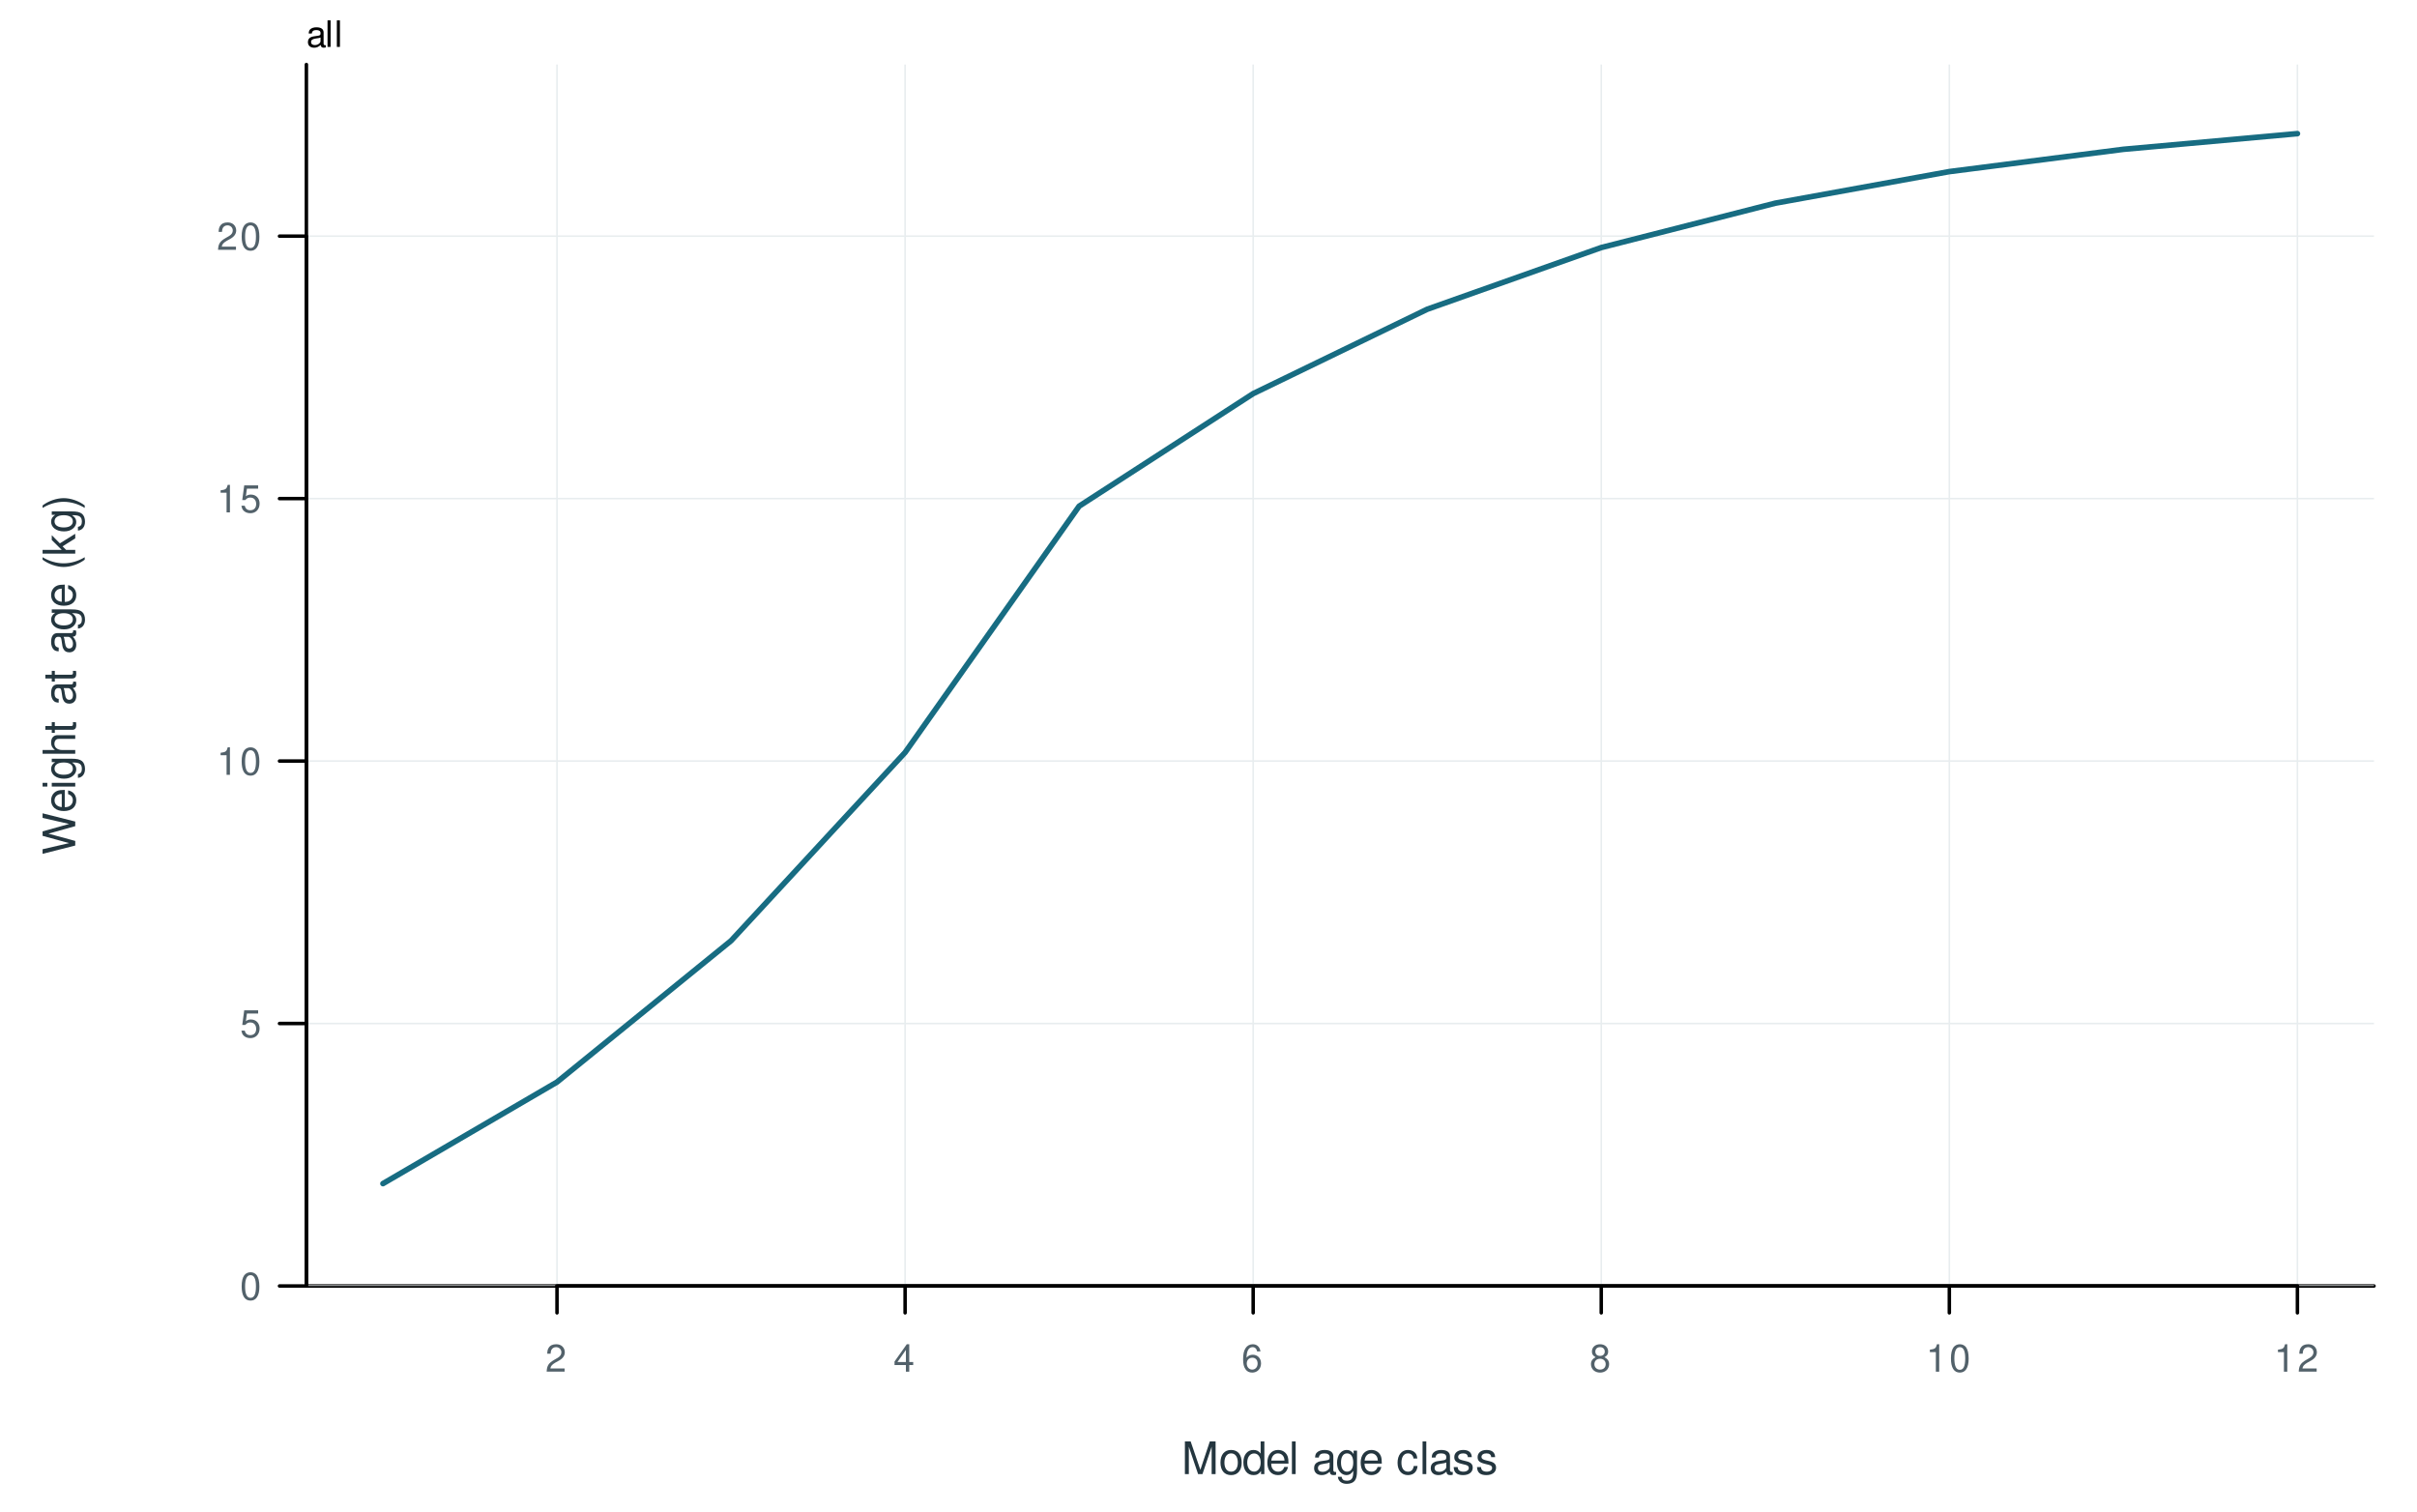
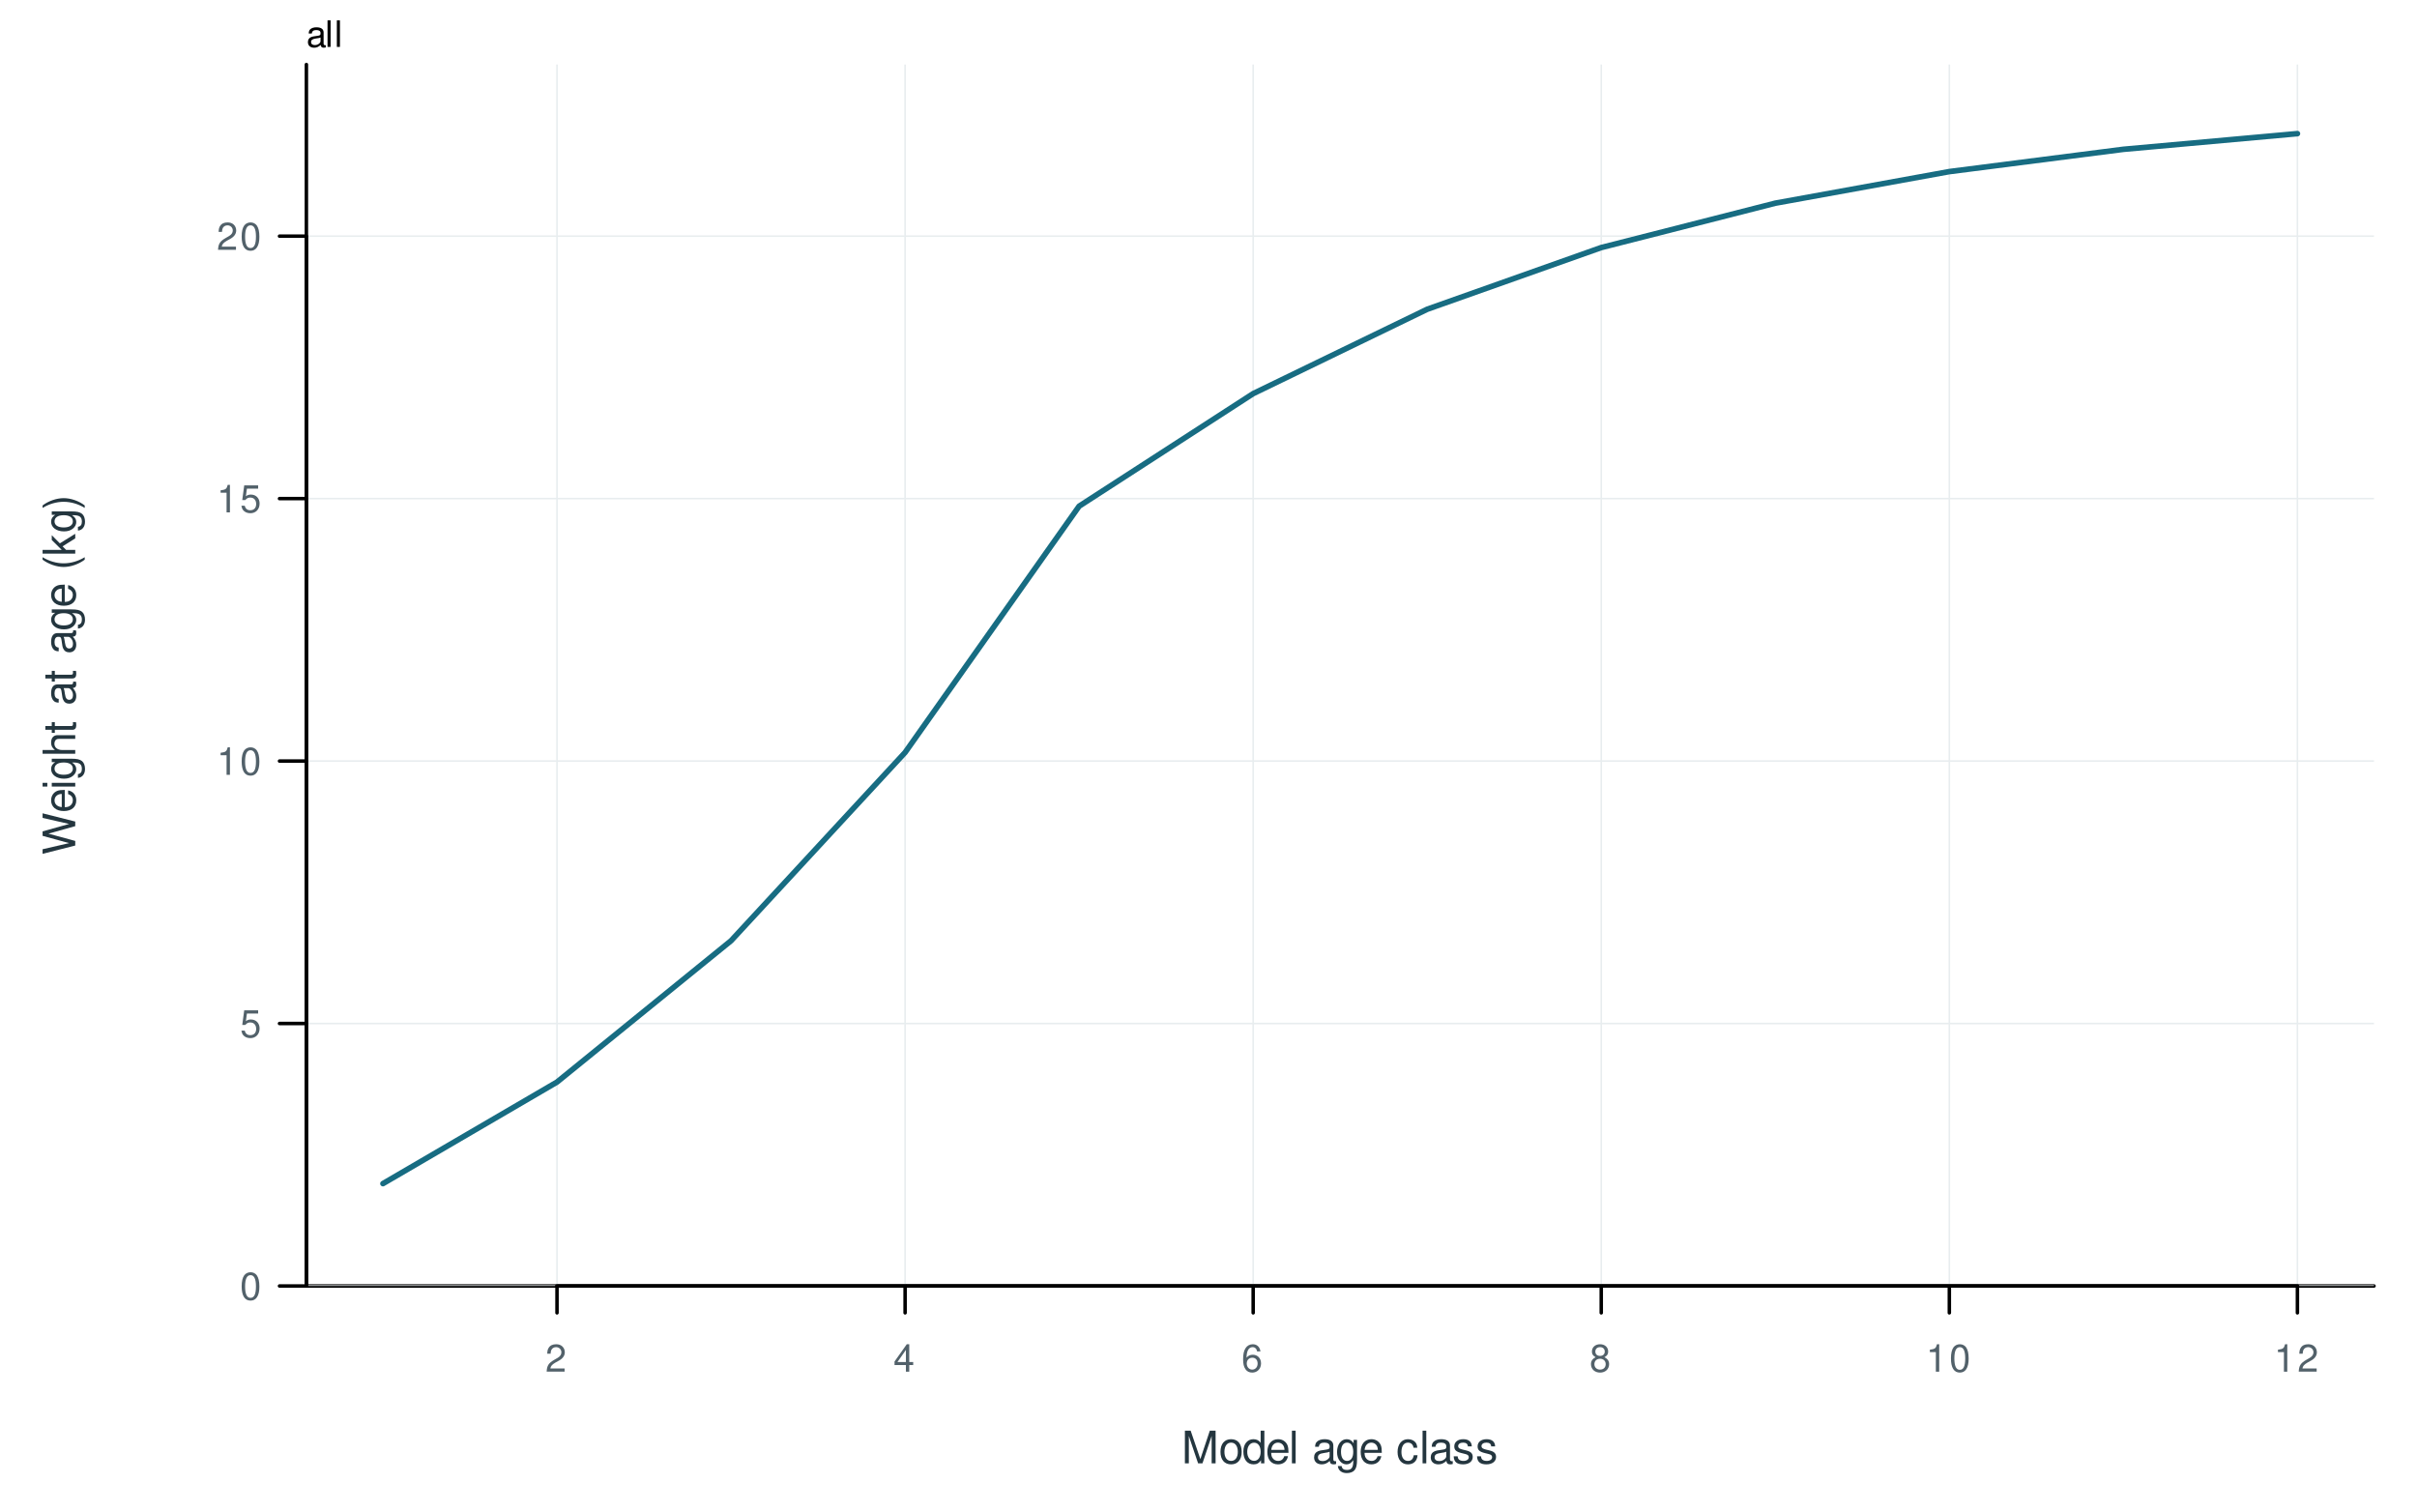
<svg xmlns="http://www.w3.org/2000/svg" xmlns:xlink="http://www.w3.org/1999/xlink" width="518pt" height="324pt" viewBox="0 0 518 324" version="1.1">
  <defs>
    <g>
      <symbol overflow="visible" id="glyph0-0">
        <path style="stroke:none;" d="" />
      </symbol>
      <symbol overflow="visible" id="glyph0-1">
        <path style="stroke:none;" d="M 4.125 -0.703 L 1.078 -0.703 C 1.156 -1.203 1.422 -1.516 2.125 -1.938 L 2.938 -2.391 C 3.75 -2.844 4.172 -3.453 4.172 -4.172 C 4.172 -4.672 3.969 -5.125 3.625 -5.438 C 3.281 -5.75 2.859 -5.891 2.312 -5.891 C 1.578 -5.891 1.031 -5.641 0.719 -5.125 C 0.516 -4.828 0.422 -4.453 0.406 -3.859 L 1.125 -3.859 C 1.156 -4.25 1.203 -4.5 1.297 -4.688 C 1.484 -5.047 1.859 -5.266 2.297 -5.266 C 2.938 -5.266 3.438 -4.797 3.438 -4.156 C 3.438 -3.688 3.172 -3.281 2.656 -2.984 L 1.906 -2.547 C 0.688 -1.844 0.344 -1.297 0.281 -0.016 L 4.125 -0.016 Z M 4.125 -0.703 " />
      </symbol>
      <symbol overflow="visible" id="glyph0-2">
        <path style="stroke:none;" d="M 2.672 -1.422 L 2.672 0 L 3.391 0 L 3.391 -1.422 L 4.234 -1.422 L 4.234 -2.078 L 3.391 -2.078 L 3.391 -5.891 L 2.859 -5.891 L 0.234 -2.188 L 0.234 -1.422 Z M 2.672 -2.078 L 0.859 -2.078 L 2.672 -4.672 Z M 2.672 -2.078 " />
      </symbol>
      <symbol overflow="visible" id="glyph0-3">
        <path style="stroke:none;" d="M 4.062 -4.359 C 3.922 -5.328 3.297 -5.891 2.422 -5.891 C 1.781 -5.891 1.219 -5.594 0.875 -5.062 C 0.5 -4.484 0.344 -3.766 0.344 -2.688 C 0.344 -1.703 0.484 -1.062 0.844 -0.547 C 1.156 -0.062 1.656 0.188 2.297 0.188 C 3.391 0.188 4.188 -0.641 4.188 -1.781 C 4.188 -2.875 3.453 -3.641 2.422 -3.641 C 1.844 -3.641 1.391 -3.422 1.078 -3 C 1.094 -4.453 1.547 -5.266 2.375 -5.266 C 2.875 -5.266 3.234 -4.938 3.344 -4.359 Z M 2.328 -3 C 3.016 -3 3.453 -2.516 3.453 -1.734 C 3.453 -0.984 2.953 -0.453 2.297 -0.453 C 1.625 -0.453 1.125 -1.016 1.125 -1.766 C 1.125 -2.5 1.609 -3 2.328 -3 Z M 2.328 -3 " />
      </symbol>
      <symbol overflow="visible" id="glyph0-4">
        <path style="stroke:none;" d="M 3.188 -3.109 C 3.797 -3.469 3.984 -3.766 3.984 -4.328 C 3.984 -5.25 3.266 -5.891 2.25 -5.891 C 1.219 -5.891 0.5 -5.25 0.5 -4.328 C 0.5 -3.766 0.688 -3.484 1.281 -3.109 C 0.625 -2.766 0.297 -2.297 0.297 -1.641 C 0.297 -0.562 1.094 0.188 2.25 0.188 C 3.391 0.188 4.188 -0.562 4.188 -1.641 C 4.188 -2.297 3.859 -2.766 3.188 -3.109 Z M 2.25 -5.266 C 2.859 -5.266 3.25 -4.891 3.25 -4.312 C 3.25 -3.75 2.844 -3.391 2.25 -3.391 C 1.625 -3.391 1.234 -3.75 1.234 -4.328 C 1.234 -4.891 1.625 -5.266 2.25 -5.266 Z M 2.25 -2.781 C 2.953 -2.781 3.453 -2.312 3.453 -1.625 C 3.453 -0.906 2.969 -0.453 2.234 -0.453 C 1.531 -0.453 1.031 -0.938 1.031 -1.609 C 1.031 -2.312 1.516 -2.781 2.25 -2.781 Z M 2.25 -2.781 " />
      </symbol>
      <symbol overflow="visible" id="glyph0-5">
        <path style="stroke:none;" d="M 2.109 -4.203 L 2.109 0 L 2.828 0 L 2.828 -5.891 L 2.359 -5.891 C 2.109 -4.984 1.938 -4.875 0.828 -4.719 L 0.828 -4.203 Z M 2.109 -4.203 " />
      </symbol>
      <symbol overflow="visible" id="glyph0-6">
        <path style="stroke:none;" d="M 2.25 -5.891 C 1.703 -5.891 1.219 -5.656 0.906 -5.25 C 0.531 -4.734 0.344 -3.953 0.344 -2.859 C 0.344 -0.859 1 0.188 2.25 0.188 C 3.469 0.188 4.141 -0.859 4.141 -2.812 C 4.141 -3.953 3.953 -4.719 3.578 -5.25 C 3.266 -5.656 2.797 -5.891 2.25 -5.891 Z M 2.25 -5.266 C 3.016 -5.266 3.406 -4.469 3.406 -2.875 C 3.406 -1.188 3.031 -0.406 2.234 -0.406 C 1.469 -0.406 1.078 -1.219 1.078 -2.844 C 1.078 -4.469 1.469 -5.266 2.25 -5.266 Z M 2.25 -5.266 " />
      </symbol>
      <symbol overflow="visible" id="glyph0-7">
        <path style="stroke:none;" d="M 3.875 -5.781 L 0.891 -5.781 L 0.469 -2.641 L 1.125 -2.641 C 1.453 -3.031 1.734 -3.172 2.188 -3.172 C 2.969 -3.172 3.453 -2.641 3.453 -1.781 C 3.453 -0.953 2.969 -0.453 2.188 -0.453 C 1.562 -0.453 1.172 -0.766 1 -1.422 L 0.281 -1.422 C 0.391 -0.953 0.469 -0.719 0.641 -0.5 C 0.969 -0.062 1.547 0.188 2.203 0.188 C 3.375 0.188 4.188 -0.656 4.188 -1.891 C 4.188 -3.031 3.422 -3.812 2.312 -3.812 C 1.906 -3.812 1.578 -3.703 1.25 -3.453 L 1.469 -5.078 L 3.875 -5.078 Z M 3.875 -5.781 " />
      </symbol>
      <symbol overflow="visible" id="glyph1-0">
        <path style="stroke:none;" d="" />
      </symbol>
      <symbol overflow="visible" id="glyph1-1">
        <path style="stroke:none;" d="M 4.484 0 L 6.453 -5.859 L 6.453 0 L 7.297 0 L 7.297 -7 L 6.062 -7 L 4.031 -0.906 L 1.953 -7 L 0.719 -7 L 0.719 0 L 1.562 0 L 1.562 -5.859 L 3.547 0 Z M 4.484 0 " />
      </symbol>
      <symbol overflow="visible" id="glyph1-2">
        <path style="stroke:none;" d="M 2.609 -5.172 C 1.188 -5.172 0.344 -4.156 0.344 -2.469 C 0.344 -0.781 1.188 0.219 2.625 0.219 C 4.031 0.219 4.891 -0.781 4.891 -2.438 C 4.891 -4.188 4.062 -5.172 2.609 -5.172 Z M 2.625 -4.438 C 3.516 -4.438 4.062 -3.688 4.062 -2.453 C 4.062 -1.25 3.5 -0.516 2.625 -0.516 C 1.734 -0.516 1.188 -1.25 1.188 -2.469 C 1.188 -3.688 1.734 -4.438 2.625 -4.438 Z M 2.625 -4.438 " />
      </symbol>
      <symbol overflow="visible" id="glyph1-3">
        <path style="stroke:none;" d="M 4.75 -7 L 3.953 -7 L 3.953 -4.391 C 3.609 -4.906 3.078 -5.172 2.406 -5.172 C 1.109 -5.172 0.25 -4.125 0.25 -2.516 C 0.25 -0.828 1.078 0.219 2.438 0.219 C 3.125 0.219 3.609 -0.031 4.031 -0.656 L 4.031 0 L 4.75 0 Z M 2.547 -4.422 C 3.406 -4.422 3.953 -3.672 3.953 -2.453 C 3.953 -1.297 3.391 -0.531 2.547 -0.531 C 1.672 -0.531 1.078 -1.312 1.078 -2.469 C 1.078 -3.641 1.672 -4.422 2.547 -4.422 Z M 2.547 -4.422 " />
      </symbol>
      <symbol overflow="visible" id="glyph1-4">
        <path style="stroke:none;" d="M 4.922 -2.25 C 4.922 -3.016 4.859 -3.469 4.719 -3.844 C 4.391 -4.672 3.625 -5.172 2.688 -5.172 C 1.281 -5.172 0.391 -4.109 0.391 -2.453 C 0.391 -0.781 1.25 0.219 2.672 0.219 C 3.812 0.219 4.609 -0.438 4.812 -1.531 L 4.016 -1.531 C 3.797 -0.859 3.344 -0.516 2.703 -0.516 C 2.188 -0.516 1.75 -0.75 1.484 -1.172 C 1.297 -1.453 1.234 -1.75 1.219 -2.25 Z M 1.234 -2.891 C 1.312 -3.828 1.875 -4.438 2.672 -4.438 C 3.484 -4.438 4.062 -3.797 4.062 -2.891 Z M 1.234 -2.891 " />
      </symbol>
      <symbol overflow="visible" id="glyph1-5">
        <path style="stroke:none;" d="M 1.453 -7 L 0.656 -7 L 0.656 0 L 1.453 0 Z M 1.453 -7 " />
      </symbol>
      <symbol overflow="visible" id="glyph1-6">
        <path style="stroke:none;" d="" />
      </symbol>
      <symbol overflow="visible" id="glyph1-7">
        <path style="stroke:none;" d="M 5.125 -0.469 C 5.047 -0.453 5.016 -0.453 4.953 -0.453 C 4.688 -0.453 4.531 -0.594 4.531 -0.844 L 4.531 -3.797 C 4.531 -4.688 3.875 -5.172 2.641 -5.172 C 1.906 -5.172 1.312 -4.953 0.969 -4.578 C 0.734 -4.328 0.641 -4.031 0.625 -3.547 L 1.422 -3.547 C 1.5 -4.156 1.859 -4.438 2.609 -4.438 C 3.344 -4.438 3.734 -4.156 3.734 -3.688 L 3.734 -3.469 C 3.719 -3.125 3.547 -3 2.891 -2.922 C 1.766 -2.766 1.594 -2.734 1.281 -2.609 C 0.703 -2.359 0.406 -1.922 0.406 -1.266 C 0.406 -0.359 1.031 0.219 2.047 0.219 C 2.688 0.219 3.188 0 3.766 -0.516 C 3.812 0 4.062 0.219 4.578 0.219 C 4.766 0.219 4.859 0.203 5.125 0.141 Z M 3.734 -1.578 C 3.734 -1.312 3.656 -1.156 3.422 -0.938 C 3.094 -0.641 2.703 -0.484 2.219 -0.484 C 1.609 -0.484 1.234 -0.781 1.234 -1.281 C 1.234 -1.812 1.578 -2.078 2.453 -2.203 C 3.297 -2.328 3.469 -2.359 3.734 -2.484 Z M 3.734 -1.578 " />
      </symbol>
      <symbol overflow="visible" id="glyph1-8">
        <path style="stroke:none;" d="M 3.875 -5.031 L 3.875 -4.297 C 3.469 -4.906 3.031 -5.172 2.391 -5.172 C 1.188 -5.172 0.328 -4.031 0.328 -2.422 C 0.328 -1.578 0.531 -0.969 0.969 -0.453 C 1.344 -0.016 1.828 0.219 2.344 0.219 C 2.938 0.219 3.375 -0.047 3.797 -0.688 L 3.797 -0.422 C 3.797 0.922 3.422 1.422 2.422 1.422 C 1.75 1.422 1.391 1.156 1.312 0.578 L 0.5 0.578 C 0.578 1.5 1.312 2.094 2.406 2.094 C 3.141 2.094 3.766 1.859 4.094 1.453 C 4.469 0.984 4.609 0.359 4.609 -0.828 L 4.609 -5.031 Z M 2.469 -4.438 C 3.312 -4.438 3.797 -3.719 3.797 -2.453 C 3.797 -1.234 3.312 -0.516 2.469 -0.516 C 1.656 -0.516 1.172 -1.234 1.172 -2.469 C 1.172 -3.703 1.656 -4.438 2.469 -4.438 Z M 2.469 -4.438 " />
      </symbol>
      <symbol overflow="visible" id="glyph1-9">
        <path style="stroke:none;" d="M 4.516 -3.344 C 4.484 -3.828 4.375 -4.141 4.188 -4.422 C 3.844 -4.891 3.234 -5.172 2.531 -5.172 C 1.172 -5.172 0.297 -4.094 0.297 -2.422 C 0.297 -0.812 1.156 0.219 2.516 0.219 C 3.719 0.219 4.484 -0.5 4.578 -1.734 L 3.766 -1.734 C 3.641 -0.922 3.219 -0.516 2.547 -0.516 C 1.656 -0.516 1.125 -1.234 1.125 -2.422 C 1.125 -3.688 1.656 -4.438 2.516 -4.438 C 3.188 -4.438 3.609 -4.031 3.719 -3.344 Z M 4.516 -3.344 " />
      </symbol>
      <symbol overflow="visible" id="glyph1-10">
        <path style="stroke:none;" d="M 4.203 -3.625 C 4.188 -4.609 3.547 -5.172 2.375 -5.172 C 1.203 -5.172 0.453 -4.562 0.453 -3.641 C 0.453 -2.844 0.859 -2.469 2.047 -2.188 L 2.797 -2 C 3.344 -1.875 3.562 -1.672 3.562 -1.312 C 3.562 -0.828 3.094 -0.516 2.391 -0.516 C 1.969 -0.516 1.609 -0.641 1.406 -0.859 C 1.281 -1 1.219 -1.141 1.172 -1.5 L 0.328 -1.5 C 0.359 -0.328 1.016 0.219 2.328 0.219 C 3.594 0.219 4.406 -0.406 4.406 -1.375 C 4.406 -2.125 3.984 -2.531 2.984 -2.766 L 2.219 -2.953 C 1.562 -3.109 1.281 -3.312 1.281 -3.672 C 1.281 -4.141 1.703 -4.438 2.344 -4.438 C 3 -4.438 3.344 -4.156 3.359 -3.625 Z M 4.203 -3.625 " />
      </symbol>
      <symbol overflow="visible" id="glyph2-0">
        <path style="stroke:none;" d="" />
      </symbol>
      <symbol overflow="visible" id="glyph2-1">
        <path style="stroke:none;" d="M 0 -7.141 L -7 -8.906 L -7 -7.922 L -1.312 -6.625 L -7 -5.031 L -7 -4.078 L -1.312 -2.516 L -7 -1.203 L -7 -0.219 L 0 -2 L 0 -2.984 L -5.75 -4.547 L 0 -6.156 Z M 0 -7.141 " />
      </symbol>
      <symbol overflow="visible" id="glyph2-2">
        <path style="stroke:none;" d="M -2.25 -4.922 C -3.016 -4.922 -3.469 -4.859 -3.844 -4.719 C -4.672 -4.391 -5.172 -3.625 -5.172 -2.688 C -5.172 -1.281 -4.109 -0.391 -2.453 -0.391 C -0.781 -0.391 0.219 -1.25 0.219 -2.672 C 0.219 -3.812 -0.438 -4.609 -1.531 -4.812 L -1.531 -4.016 C -0.859 -3.797 -0.516 -3.344 -0.516 -2.703 C -0.516 -2.188 -0.75 -1.75 -1.172 -1.484 C -1.453 -1.297 -1.75 -1.234 -2.25 -1.219 Z M -2.891 -1.234 C -3.828 -1.312 -4.438 -1.875 -4.438 -2.672 C -4.438 -3.484 -3.797 -4.062 -2.891 -4.062 Z M -2.891 -1.234 " />
      </symbol>
      <symbol overflow="visible" id="glyph2-3">
        <path style="stroke:none;" d="M -5.031 -1.438 L -5.031 -0.641 L 0 -0.641 L 0 -1.438 Z M -7 -1.438 L -7 -0.641 L -5.984 -0.641 L -5.984 -1.438 Z M -7 -1.438 " />
      </symbol>
      <symbol overflow="visible" id="glyph2-4">
        <path style="stroke:none;" d="M -5.031 -3.875 L -4.297 -3.875 C -4.906 -3.469 -5.172 -3.031 -5.172 -2.391 C -5.172 -1.188 -4.031 -0.328 -2.422 -0.328 C -1.578 -0.328 -0.969 -0.531 -0.453 -0.969 C -0.016 -1.344 0.219 -1.828 0.219 -2.344 C 0.219 -2.938 -0.047 -3.375 -0.688 -3.797 L -0.422 -3.797 C 0.922 -3.797 1.422 -3.422 1.422 -2.422 C 1.422 -1.75 1.156 -1.391 0.578 -1.312 L 0.578 -0.5 C 1.5 -0.578 2.094 -1.312 2.094 -2.406 C 2.094 -3.141 1.859 -3.766 1.453 -4.094 C 0.984 -4.469 0.359 -4.609 -0.828 -4.609 L -5.031 -4.609 Z M -4.438 -2.469 C -4.438 -3.312 -3.719 -3.797 -2.453 -3.797 C -1.234 -3.797 -0.516 -3.312 -0.516 -2.469 C -0.516 -1.656 -1.234 -1.172 -2.469 -1.172 C -3.703 -1.172 -4.438 -1.656 -4.438 -2.469 Z M -4.438 -2.469 " />
      </symbol>
      <symbol overflow="visible" id="glyph2-5">
        <path style="stroke:none;" d="M -7 -0.672 L 0 -0.672 L 0 -1.469 L -2.766 -1.469 C -3.797 -1.469 -4.469 -2 -4.469 -2.828 C -4.469 -3.094 -4.391 -3.344 -4.25 -3.547 C -4.078 -3.766 -3.844 -3.859 -3.484 -3.859 L 0 -3.859 L 0 -4.656 L -3.797 -4.656 C -4.641 -4.656 -5.172 -4.062 -5.172 -3.078 C -5.172 -2.375 -4.953 -1.938 -4.344 -1.469 L -7 -1.469 Z M -7 -0.672 " />
      </symbol>
      <symbol overflow="visible" id="glyph2-6">
        <path style="stroke:none;" d="M -5.031 -2.438 L -5.031 -1.609 L -6.406 -1.609 L -6.406 -0.812 L -5.031 -0.812 L -5.031 -0.141 L -4.375 -0.141 L -4.375 -0.812 L -0.578 -0.812 C -0.062 -0.812 0.219 -1.156 0.219 -1.781 C 0.219 -2 0.203 -2.172 0.156 -2.438 L -0.516 -2.438 C -0.484 -2.328 -0.484 -2.219 -0.484 -2.047 C -0.484 -1.703 -0.578 -1.609 -0.938 -1.609 L -4.375 -1.609 L -4.375 -2.438 Z M -5.031 -2.438 " />
      </symbol>
      <symbol overflow="visible" id="glyph2-7">
        <path style="stroke:none;" d="" />
      </symbol>
      <symbol overflow="visible" id="glyph2-8">
        <path style="stroke:none;" d="M -0.469 -5.125 C -0.453 -5.047 -0.453 -5.016 -0.453 -4.953 C -0.453 -4.688 -0.594 -4.531 -0.844 -4.531 L -3.797 -4.531 C -4.688 -4.531 -5.172 -3.875 -5.172 -2.641 C -5.172 -1.906 -4.953 -1.312 -4.578 -0.969 C -4.328 -0.734 -4.031 -0.641 -3.547 -0.625 L -3.547 -1.422 C -4.156 -1.5 -4.438 -1.859 -4.438 -2.609 C -4.438 -3.344 -4.156 -3.734 -3.688 -3.734 L -3.469 -3.734 C -3.125 -3.719 -3 -3.547 -2.922 -2.891 C -2.766 -1.766 -2.734 -1.594 -2.609 -1.281 C -2.359 -0.703 -1.922 -0.406 -1.266 -0.406 C -0.359 -0.406 0.219 -1.031 0.219 -2.047 C 0.219 -2.688 0 -3.188 -0.516 -3.766 C 0 -3.812 0.219 -4.062 0.219 -4.578 C 0.219 -4.766 0.203 -4.859 0.141 -5.125 Z M -1.578 -3.734 C -1.312 -3.734 -1.156 -3.656 -0.938 -3.422 C -0.641 -3.094 -0.484 -2.703 -0.484 -2.219 C -0.484 -1.609 -0.781 -1.234 -1.281 -1.234 C -1.812 -1.234 -2.078 -1.578 -2.203 -2.453 C -2.328 -3.297 -2.359 -3.469 -2.484 -3.734 Z M -1.578 -3.734 " />
      </symbol>
      <symbol overflow="visible" id="glyph2-9">
        <path style="stroke:none;" d="M -7 -2.266 C -5.734 -1.312 -3.984 -0.703 -2.484 -0.703 C -0.969 -0.703 0.781 -1.312 2.031 -2.266 L 2.031 -2.797 C 0.656 -1.953 -0.953 -1.484 -2.484 -1.484 C -4.016 -1.484 -5.625 -1.953 -7 -2.797 Z M -7 -2.266 " />
      </symbol>
      <symbol overflow="visible" id="glyph2-10">
        <path style="stroke:none;" d="M -7 -1.359 L -7 -0.562 L 0 -0.562 L 0 -1.359 L -1.953 -1.359 L -2.719 -2.125 L 0 -3.828 L 0 -4.812 L -3.297 -2.766 L -5.031 -4.516 L -5.031 -3.484 L -2.891 -1.359 Z M -7 -1.359 " />
      </symbol>
      <symbol overflow="visible" id="glyph2-11">
        <path style="stroke:none;" d="M 2.031 -0.891 C 0.781 -1.859 -0.969 -2.453 -2.469 -2.453 C -3.984 -2.453 -5.734 -1.859 -7 -0.891 L -7 -0.359 C -5.625 -1.203 -4.016 -1.672 -2.469 -1.672 C -0.953 -1.672 0.672 -1.203 2.031 -0.359 Z M 2.031 -0.891 " />
      </symbol>
      <symbol overflow="visible" id="glyph3-0">
        <path style="stroke:none;" d="" />
      </symbol>
      <symbol overflow="visible" id="glyph3-1">
        <path style="stroke:none;" d="M 4.172 -0.375 C 4.094 -0.359 4.062 -0.359 4.031 -0.359 C 3.812 -0.359 3.688 -0.484 3.688 -0.688 L 3.688 -3.094 C 3.688 -3.812 3.156 -4.203 2.141 -4.203 C 1.547 -4.203 1.062 -4.031 0.781 -3.734 C 0.594 -3.516 0.516 -3.281 0.5 -2.875 L 1.156 -2.875 C 1.219 -3.375 1.516 -3.609 2.125 -3.609 C 2.719 -3.609 3.031 -3.391 3.031 -3 L 3.031 -2.828 C 3.031 -2.547 2.891 -2.438 2.359 -2.375 C 1.438 -2.25 1.297 -2.219 1.047 -2.125 C 0.562 -1.922 0.328 -1.562 0.328 -1.031 C 0.328 -0.281 0.844 0.172 1.672 0.172 C 2.188 0.172 2.594 0 3.062 -0.422 C 3.109 0 3.312 0.172 3.734 0.172 C 3.875 0.172 3.953 0.156 4.172 0.109 Z M 3.031 -1.281 C 3.031 -1.062 2.969 -0.938 2.781 -0.75 C 2.516 -0.516 2.188 -0.391 1.812 -0.391 C 1.297 -0.391 1 -0.625 1 -1.047 C 1 -1.469 1.281 -1.688 1.984 -1.797 C 2.688 -1.891 2.812 -1.922 3.031 -2.016 Z M 3.031 -1.281 " />
      </symbol>
      <symbol overflow="visible" id="glyph3-2">
        <path style="stroke:none;" d="M 1.188 -5.688 L 0.531 -5.688 L 0.531 0 L 1.188 0 Z M 1.188 -5.688 " />
      </symbol>
    </g>
    <clipPath id="clip1">
      <path d="M 65.664 275 L 508.785 275 L 508.785 275.617 L 65.664 275.617 Z M 65.664 275 " />
    </clipPath>
    <clipPath id="clip2">
      <path d="M 65.664 219 L 508.785 219 L 508.785 220 L 65.664 220 Z M 65.664 219 " />
    </clipPath>
    <clipPath id="clip3">
      <path d="M 65.664 162 L 508.785 162 L 508.785 164 L 65.664 164 Z M 65.664 162 " />
    </clipPath>
    <clipPath id="clip4">
      <path d="M 65.664 106 L 508.785 106 L 508.785 108 L 65.664 108 Z M 65.664 106 " />
    </clipPath>
    <clipPath id="clip5">
      <path d="M 65.664 50 L 508.785 50 L 508.785 51 L 65.664 51 Z M 65.664 50 " />
    </clipPath>
    <clipPath id="clip6">
      <path d="M 119 13.824 L 120 13.824 L 120 275.617 L 119 275.617 Z M 119 13.824 " />
    </clipPath>
    <clipPath id="clip7">
      <path d="M 193 13.824 L 195 13.824 L 195 275.617 L 193 275.617 Z M 193 13.824 " />
    </clipPath>
    <clipPath id="clip8">
      <path d="M 268 13.824 L 269 13.824 L 269 275.617 L 268 275.617 Z M 268 13.824 " />
    </clipPath>
    <clipPath id="clip9">
      <path d="M 343 13.824 L 344 13.824 L 344 275.617 L 343 275.617 Z M 343 13.824 " />
    </clipPath>
    <clipPath id="clip10">
      <path d="M 417 13.824 L 418 13.824 L 418 275.617 L 417 275.617 Z M 417 13.824 " />
    </clipPath>
    <clipPath id="clip11">
      <path d="M 492 13.824 L 493 13.824 L 493 275.617 L 492 275.617 Z M 492 13.824 " />
    </clipPath>
  </defs>
  <g id="surface473">
    <rect x="0" y="0" width="518" height="324" style="fill:rgb(100%,100%,100%);fill-opacity:1;stroke:none;" />
    <path style="fill:none;stroke-width:0.75;stroke-linecap:round;stroke-linejoin:round;stroke:rgb(0%,0%,0%);stroke-opacity:1;stroke-miterlimit:10;" d="M 65.664 13.824 L 65.664 275.617 L 508.785 275.617 " />
    <g clip-path="url(#clip1)" clip-rule="nonzero">
      <path style="fill:none;stroke-width:0.338;stroke-linecap:round;stroke-linejoin:round;stroke:rgb(90.98%,92.941%,93.725%);stroke-opacity:1;stroke-miterlimit:10;" d="M 65.664 275.617 L 508.785 275.617 " />
    </g>
    <g clip-path="url(#clip2)" clip-rule="nonzero">
      <path style="fill:none;stroke-width:0.338;stroke-linecap:round;stroke-linejoin:round;stroke:rgb(90.98%,92.941%,93.725%);stroke-opacity:1;stroke-miterlimit:10;" d="M 65.664 219.363 L 508.785 219.363 " />
    </g>
    <g clip-path="url(#clip3)" clip-rule="nonzero">
      <path style="fill:none;stroke-width:0.338;stroke-linecap:round;stroke-linejoin:round;stroke:rgb(90.98%,92.941%,93.725%);stroke-opacity:1;stroke-miterlimit:10;" d="M 65.664 163.113 L 508.785 163.113 " />
    </g>
    <g clip-path="url(#clip4)" clip-rule="nonzero">
      <path style="fill:none;stroke-width:0.338;stroke-linecap:round;stroke-linejoin:round;stroke:rgb(90.98%,92.941%,93.725%);stroke-opacity:1;stroke-miterlimit:10;" d="M 65.664 106.863 L 508.785 106.863 " />
    </g>
    <g clip-path="url(#clip5)" clip-rule="nonzero">
      <path style="fill:none;stroke-width:0.338;stroke-linecap:round;stroke-linejoin:round;stroke:rgb(90.98%,92.941%,93.725%);stroke-opacity:1;stroke-miterlimit:10;" d="M 65.664 50.613 L 508.785 50.613 " />
    </g>
    <g clip-path="url(#clip6)" clip-rule="nonzero">
      <path style="fill:none;stroke-width:0.338;stroke-linecap:round;stroke-linejoin:round;stroke:rgb(90.98%,92.941%,93.725%);stroke-opacity:1;stroke-miterlimit:10;" d="M 119.375 275.617 L 119.375 13.824 " />
    </g>
    <g clip-path="url(#clip7)" clip-rule="nonzero">
      <path style="fill:none;stroke-width:0.338;stroke-linecap:round;stroke-linejoin:round;stroke:rgb(90.98%,92.941%,93.725%);stroke-opacity:1;stroke-miterlimit:10;" d="M 193.977 275.617 L 193.977 13.824 " />
    </g>
    <g clip-path="url(#clip8)" clip-rule="nonzero">
      <path style="fill:none;stroke-width:0.338;stroke-linecap:round;stroke-linejoin:round;stroke:rgb(90.98%,92.941%,93.725%);stroke-opacity:1;stroke-miterlimit:10;" d="M 268.574 275.617 L 268.574 13.824 " />
    </g>
    <g clip-path="url(#clip9)" clip-rule="nonzero">
      <path style="fill:none;stroke-width:0.338;stroke-linecap:round;stroke-linejoin:round;stroke:rgb(90.98%,92.941%,93.725%);stroke-opacity:1;stroke-miterlimit:10;" d="M 343.172 275.617 L 343.172 13.824 " />
    </g>
    <g clip-path="url(#clip10)" clip-rule="nonzero">
      <path style="fill:none;stroke-width:0.338;stroke-linecap:round;stroke-linejoin:round;stroke:rgb(90.98%,92.941%,93.725%);stroke-opacity:1;stroke-miterlimit:10;" d="M 417.773 275.617 L 417.773 13.824 " />
    </g>
    <g clip-path="url(#clip11)" clip-rule="nonzero">
      <path style="fill:none;stroke-width:0.338;stroke-linecap:round;stroke-linejoin:round;stroke:rgb(90.98%,92.941%,93.725%);stroke-opacity:1;stroke-miterlimit:10;" d="M 492.371 275.617 L 492.371 13.824 " />
    </g>
    <path style="fill:none;stroke-width:0.75;stroke-linecap:round;stroke-linejoin:round;stroke:rgb(0%,0%,0%);stroke-opacity:1;stroke-miterlimit:10;" d="M 119.375 275.617 L 492.371 275.617 " />
    <path style="fill:none;stroke-width:0.75;stroke-linecap:round;stroke-linejoin:round;stroke:rgb(0%,0%,0%);stroke-opacity:1;stroke-miterlimit:10;" d="M 119.375 275.617 L 119.375 281.375 " />
    <path style="fill:none;stroke-width:0.75;stroke-linecap:round;stroke-linejoin:round;stroke:rgb(0%,0%,0%);stroke-opacity:1;stroke-miterlimit:10;" d="M 193.977 275.617 L 193.977 281.375 " />
    <path style="fill:none;stroke-width:0.75;stroke-linecap:round;stroke-linejoin:round;stroke:rgb(0%,0%,0%);stroke-opacity:1;stroke-miterlimit:10;" d="M 268.574 275.617 L 268.574 281.375 " />
    <path style="fill:none;stroke-width:0.75;stroke-linecap:round;stroke-linejoin:round;stroke:rgb(0%,0%,0%);stroke-opacity:1;stroke-miterlimit:10;" d="M 343.172 275.617 L 343.172 281.375 " />
    <path style="fill:none;stroke-width:0.75;stroke-linecap:round;stroke-linejoin:round;stroke:rgb(0%,0%,0%);stroke-opacity:1;stroke-miterlimit:10;" d="M 417.773 275.617 L 417.773 281.375 " />
    <path style="fill:none;stroke-width:0.75;stroke-linecap:round;stroke-linejoin:round;stroke:rgb(0%,0%,0%);stroke-opacity:1;stroke-miterlimit:10;" d="M 492.371 275.617 L 492.371 281.375 " />
    <g style="fill:rgb(32.157%,38.039%,41.569%);fill-opacity:1;">
      <use xlink:href="#glyph0-1" x="116.875" y="293.995" />
    </g>
    <g style="fill:rgb(32.157%,38.039%,41.569%);fill-opacity:1;">
      <use xlink:href="#glyph0-2" x="191.477" y="293.995" />
    </g>
    <g style="fill:rgb(32.157%,38.039%,41.569%);fill-opacity:1;">
      <use xlink:href="#glyph0-3" x="266.074" y="293.995" />
    </g>
    <g style="fill:rgb(32.157%,38.039%,41.569%);fill-opacity:1;">
      <use xlink:href="#glyph0-4" x="340.672" y="293.995" />
    </g>
    <g style="fill:rgb(32.157%,38.039%,41.569%);fill-opacity:1;">
      <use xlink:href="#glyph0-5" x="412.773" y="293.995" />
      <use xlink:href="#glyph0-6" x="417.773" y="293.995" />
    </g>
    <g style="fill:rgb(32.157%,38.039%,41.569%);fill-opacity:1;">
      <use xlink:href="#glyph0-5" x="487.371" y="293.995" />
      <use xlink:href="#glyph0-1" x="492.371" y="293.995" />
    </g>
    <path style="fill:none;stroke-width:0.75;stroke-linecap:round;stroke-linejoin:round;stroke:rgb(0%,0%,0%);stroke-opacity:1;stroke-miterlimit:10;" d="M 65.664 275.617 L 65.664 50.613 " />
    <path style="fill:none;stroke-width:0.75;stroke-linecap:round;stroke-linejoin:round;stroke:rgb(0%,0%,0%);stroke-opacity:1;stroke-miterlimit:10;" d="M 65.664 275.617 L 59.902 275.617 " />
    <path style="fill:none;stroke-width:0.75;stroke-linecap:round;stroke-linejoin:round;stroke:rgb(0%,0%,0%);stroke-opacity:1;stroke-miterlimit:10;" d="M 65.664 219.363 L 59.902 219.363 " />
    <path style="fill:none;stroke-width:0.75;stroke-linecap:round;stroke-linejoin:round;stroke:rgb(0%,0%,0%);stroke-opacity:1;stroke-miterlimit:10;" d="M 65.664 163.113 L 59.902 163.113 " />
    <path style="fill:none;stroke-width:0.75;stroke-linecap:round;stroke-linejoin:round;stroke:rgb(0%,0%,0%);stroke-opacity:1;stroke-miterlimit:10;" d="M 65.664 106.863 L 59.902 106.863 " />
    <path style="fill:none;stroke-width:0.75;stroke-linecap:round;stroke-linejoin:round;stroke:rgb(0%,0%,0%);stroke-opacity:1;stroke-miterlimit:10;" d="M 65.664 50.613 L 59.902 50.613 " />
    <g style="fill:rgb(32.157%,38.039%,41.569%);fill-opacity:1;">
      <use xlink:href="#glyph0-6" x="51.449" y="278.565" />
    </g>
    <g style="fill:rgb(32.157%,38.039%,41.569%);fill-opacity:1;">
      <use xlink:href="#glyph0-7" x="51.449" y="222.312" />
    </g>
    <g style="fill:rgb(32.157%,38.039%,41.569%);fill-opacity:1;">
      <use xlink:href="#glyph0-5" x="46.449" y="166.062" />
      <use xlink:href="#glyph0-6" x="51.449" y="166.062" />
    </g>
    <g style="fill:rgb(32.157%,38.039%,41.569%);fill-opacity:1;">
      <use xlink:href="#glyph0-5" x="46.449" y="109.812" />
      <use xlink:href="#glyph0-7" x="51.449" y="109.812" />
    </g>
    <g style="fill:rgb(32.157%,38.039%,41.569%);fill-opacity:1;">
      <use xlink:href="#glyph0-1" x="46.449" y="53.562" />
      <use xlink:href="#glyph0-6" x="51.449" y="53.562" />
    </g>
    <g style="fill:rgb(14.118%,21.176%,24.706%);fill-opacity:1;">
-       <use xlink:href="#glyph1-1" x="253.223" y="315.935" />
-       <use xlink:href="#glyph1-2" x="261.223" y="315.935" />
-       <use xlink:href="#glyph1-3" x="266.223" y="315.935" />
-       <use xlink:href="#glyph1-4" x="271.223" y="315.935" />
-       <use xlink:href="#glyph1-5" x="276.223" y="315.935" />
-       <use xlink:href="#glyph1-6" x="278.223" y="315.935" />
-       <use xlink:href="#glyph1-7" x="281.223" y="315.935" />
-       <use xlink:href="#glyph1-8" x="286.223" y="315.935" />
-       <use xlink:href="#glyph1-4" x="291.223" y="315.935" />
-       <use xlink:href="#glyph1-6" x="296.223" y="315.935" />
-       <use xlink:href="#glyph1-9" x="299.223" y="315.935" />
-       <use xlink:href="#glyph1-5" x="304.223" y="315.935" />
-       <use xlink:href="#glyph1-7" x="306.223" y="315.935" />
-       <use xlink:href="#glyph1-10" x="311.223" y="315.935" />
-       <use xlink:href="#glyph1-10" x="316.223" y="315.935" />
+       <use xlink:href="#glyph1-1" x="253.223" y="313.63" />
+       <use xlink:href="#glyph1-2" x="261.223" y="313.63" />
+       <use xlink:href="#glyph1-3" x="266.223" y="313.63" />
+       <use xlink:href="#glyph1-4" x="271.223" y="313.63" />
+       <use xlink:href="#glyph1-5" x="276.223" y="313.63" />
+       <use xlink:href="#glyph1-6" x="278.223" y="313.63" />
+       <use xlink:href="#glyph1-7" x="281.223" y="313.63" />
+       <use xlink:href="#glyph1-8" x="286.223" y="313.63" />
+       <use xlink:href="#glyph1-4" x="291.223" y="313.63" />
+       <use xlink:href="#glyph1-6" x="296.223" y="313.63" />
+       <use xlink:href="#glyph1-9" x="299.223" y="313.63" />
+       <use xlink:href="#glyph1-5" x="304.223" y="313.63" />
+       <use xlink:href="#glyph1-7" x="306.223" y="313.63" />
+       <use xlink:href="#glyph1-10" x="311.223" y="313.63" />
+       <use xlink:href="#glyph1-10" x="316.223" y="313.63" />
    </g>
    <g style="fill:rgb(14.118%,21.176%,24.706%);fill-opacity:1;">
      <use xlink:href="#glyph2-1" x="16.126" y="183.219" />
      <use xlink:href="#glyph2-2" x="16.126" y="174.219" />
      <use xlink:href="#glyph2-3" x="16.126" y="169.219" />
      <use xlink:href="#glyph2-4" x="16.126" y="167.219" />
      <use xlink:href="#glyph2-5" x="16.126" y="162.219" />
      <use xlink:href="#glyph2-6" x="16.126" y="157.219" />
      <use xlink:href="#glyph2-7" x="16.126" y="154.219" />
      <use xlink:href="#glyph2-8" x="16.126" y="151.219" />
      <use xlink:href="#glyph2-6" x="16.126" y="146.219" />
      <use xlink:href="#glyph2-7" x="16.126" y="143.219" />
      <use xlink:href="#glyph2-8" x="16.126" y="140.219" />
      <use xlink:href="#glyph2-4" x="16.126" y="135.219" />
      <use xlink:href="#glyph2-2" x="16.126" y="130.219" />
      <use xlink:href="#glyph2-7" x="16.126" y="125.219" />
      <use xlink:href="#glyph2-9" x="16.126" y="122.219" />
      <use xlink:href="#glyph2-10" x="16.126" y="119.219" />
      <use xlink:href="#glyph2-4" x="16.126" y="114.219" />
      <use xlink:href="#glyph2-11" x="16.126" y="109.219" />
    </g>
    <path style="fill:none;stroke-width:1.2;stroke-linecap:round;stroke-linejoin:round;stroke:rgb(9.02%,42.353%,50.98%);stroke-opacity:1;stroke-miterlimit:10;" d="M 82.074 253.676 L 119.375 231.914 L 156.676 201.625 L 193.977 161.27 L 231.273 108.488 L 268.574 84.363 L 305.875 66.281 L 343.172 53.059 L 380.473 43.547 L 417.773 36.777 L 455.074 32 L 492.371 28.641 " />
    <g style="fill:rgb(0%,0%,0%);fill-opacity:1;">
      <use xlink:href="#glyph3-1" x="65.664" y="10.054" />
      <use xlink:href="#glyph3-2" x="69.664" y="10.054" />
      <use xlink:href="#glyph3-2" x="71.664" y="10.054" />
    </g>
  </g>
</svg>
